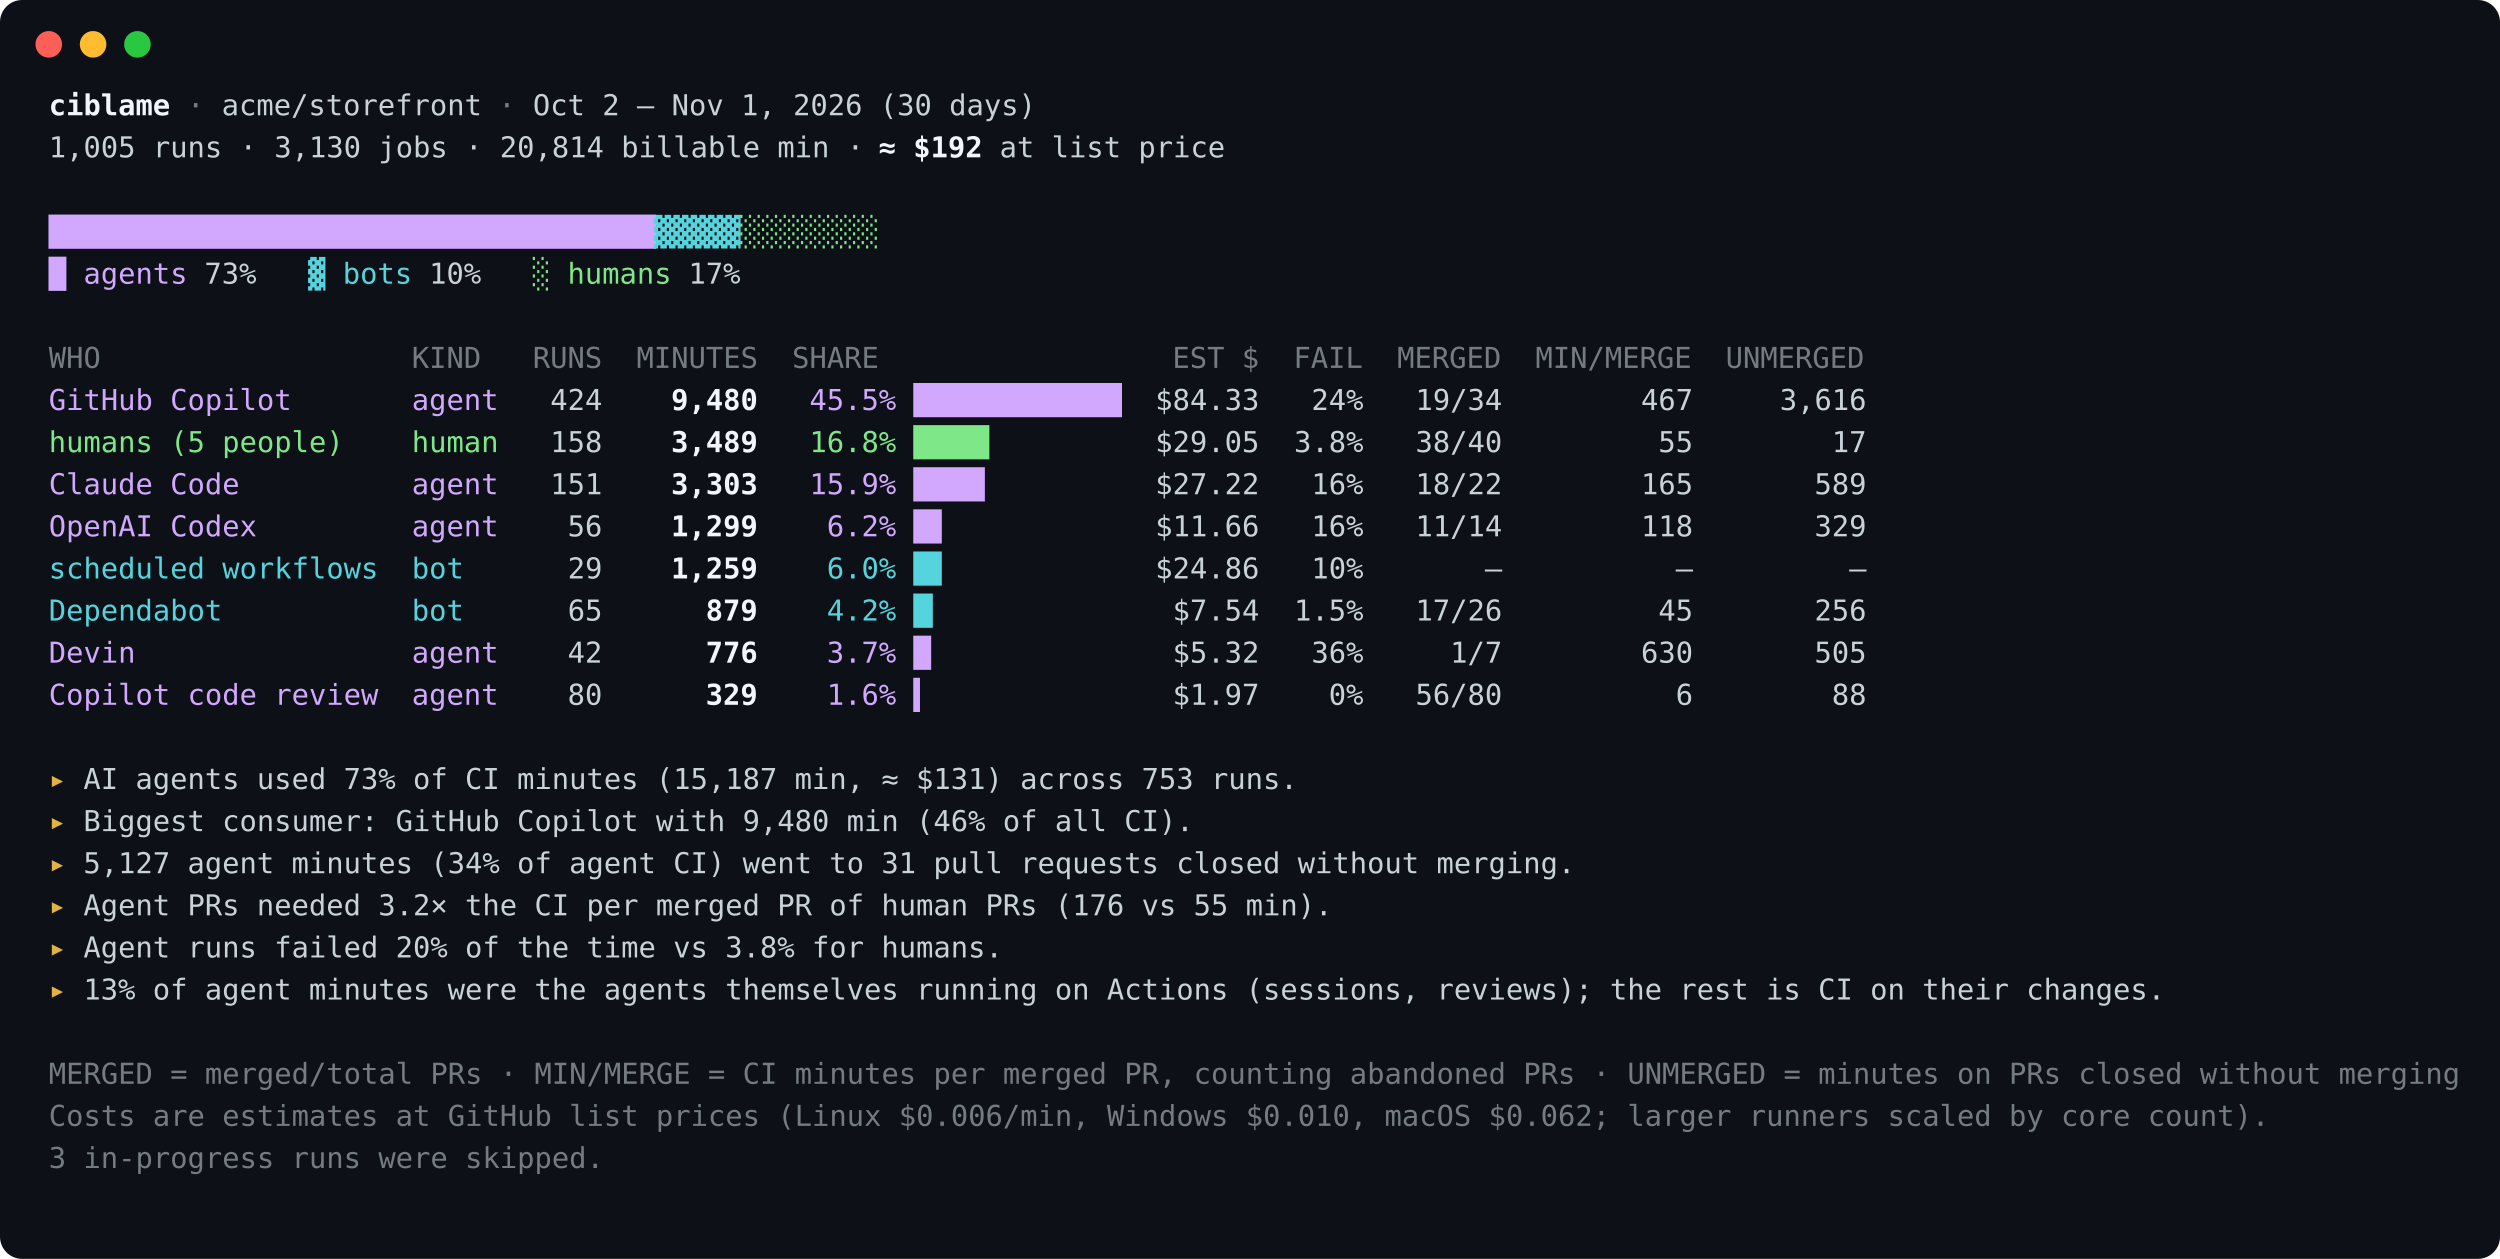
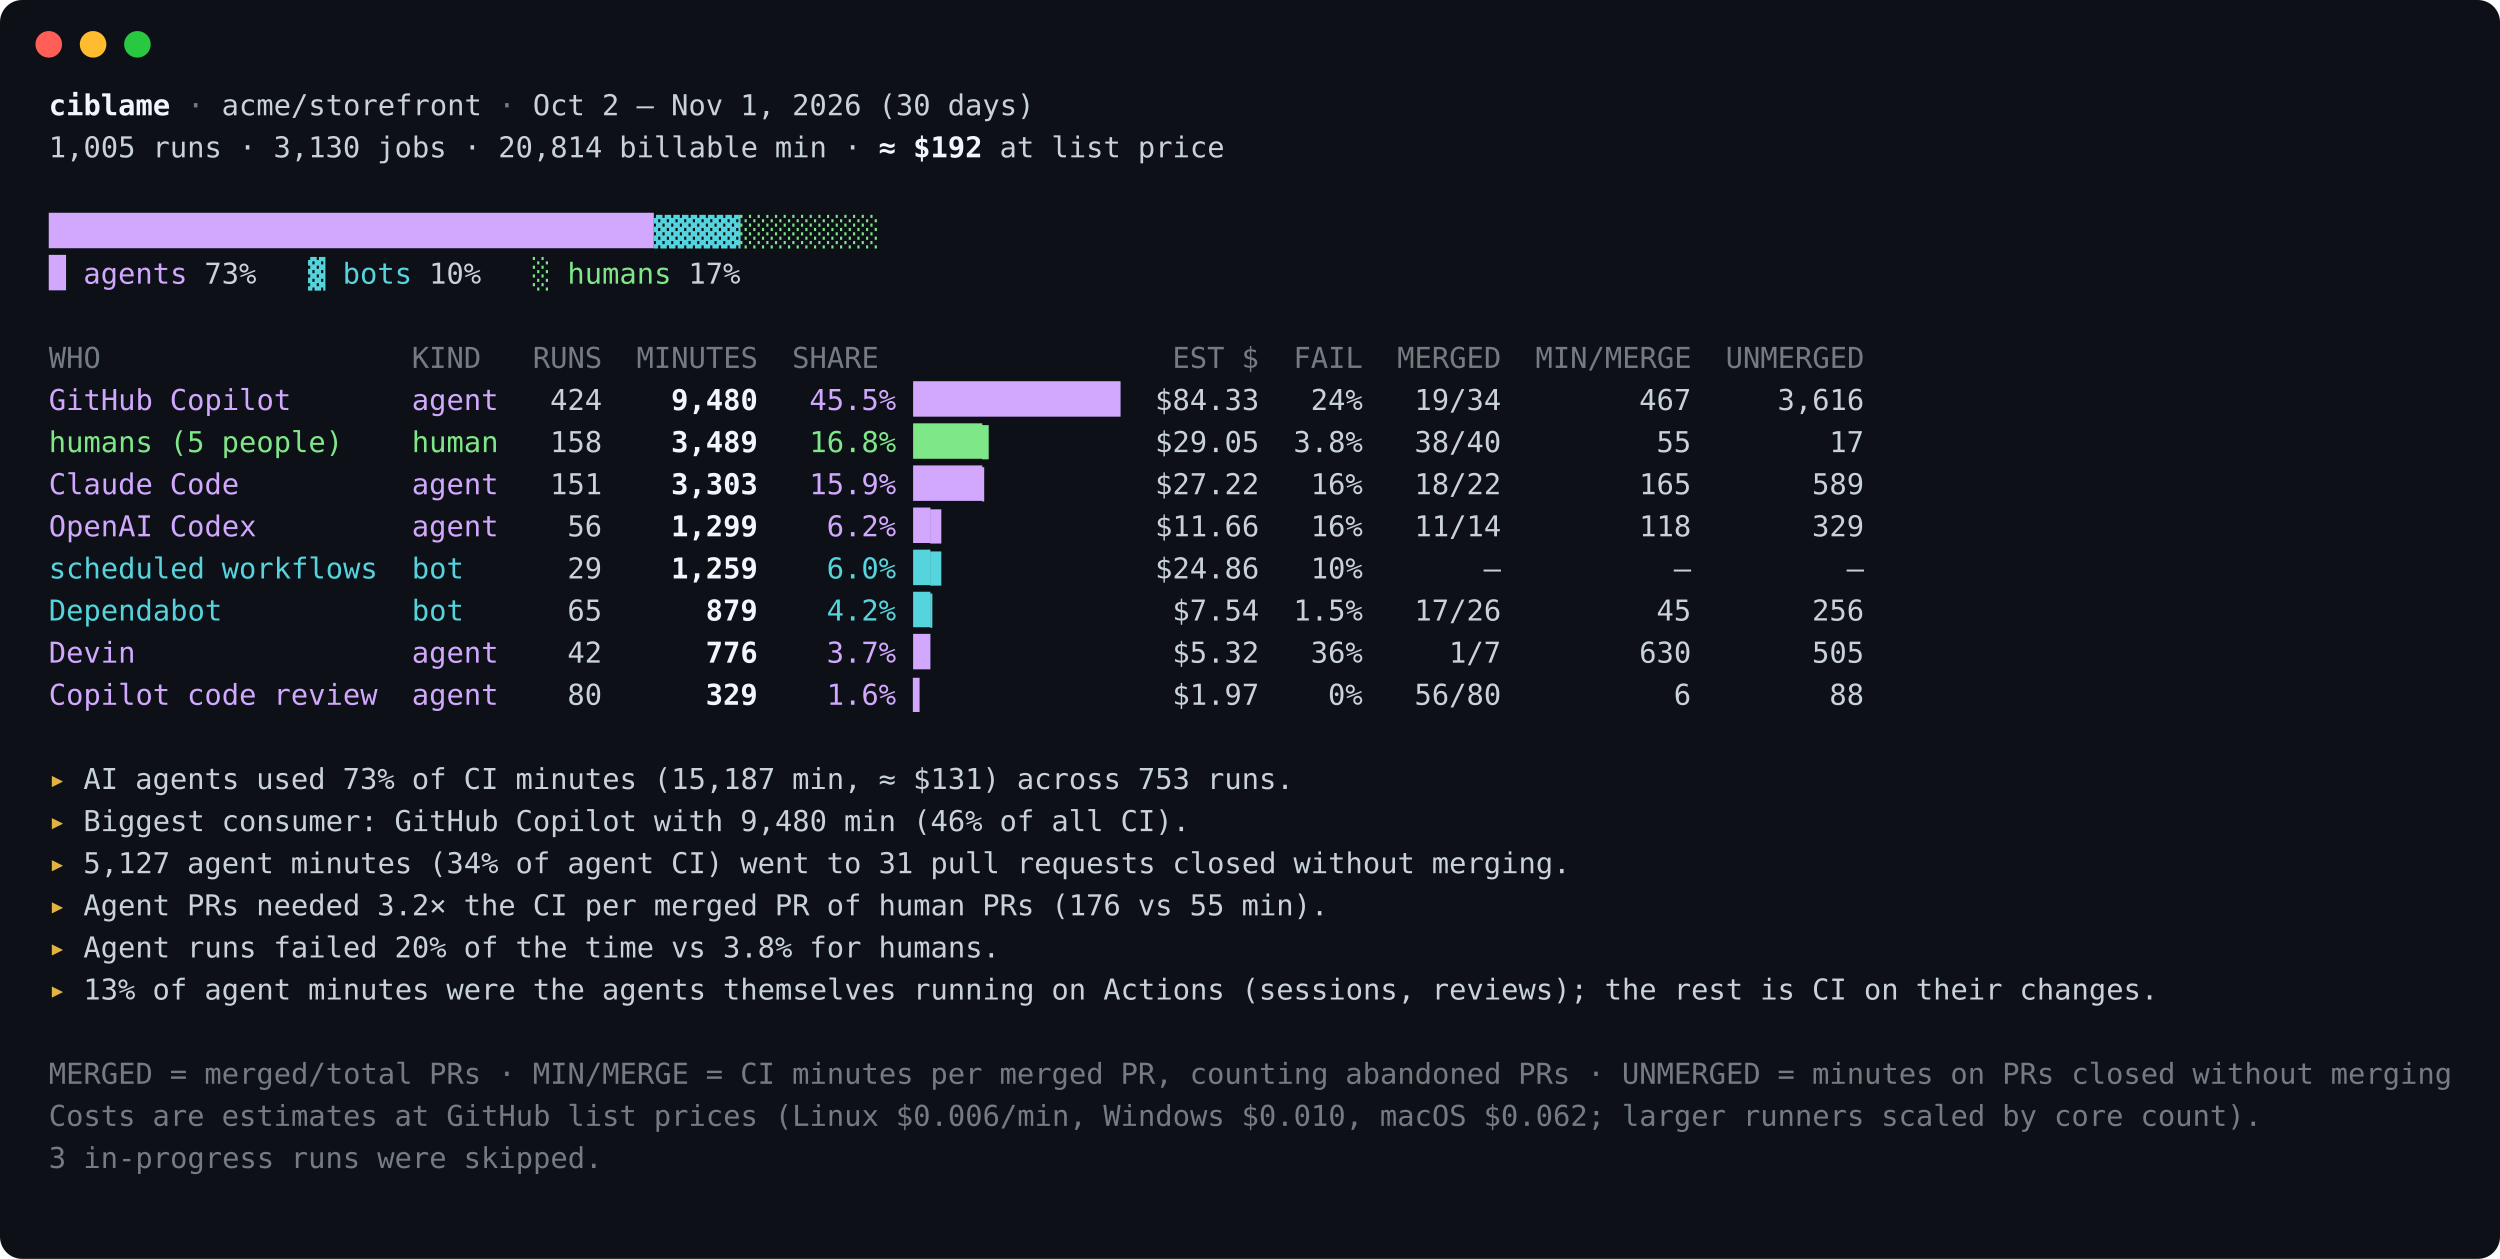
<svg xmlns="http://www.w3.org/2000/svg" width="1128" height="568" viewBox="0 0 1128 568" role="img" aria-label="ciblame terminal output">
  <rect width="100%" height="100%" rx="10" fill="#0d1117" />
  <circle cx="22" cy="20" r="6" fill="#ff5f57" />
  <circle cx="42" cy="20" r="6" fill="#febc2e" />
  <circle cx="62" cy="20" r="6" fill="#28c840" />
-   <g font-family="ui-monospace,SFMono-Regular,Menlo,Consolas,'DejaVu Sans Mono',monospace" font-size="13" fill="#c9d1d9" xml:space="preserve">
+   <g font-family="ui-monospace,SFMono-Regular,Menlo,Consolas,'DejaVu Sans Mono',monospace" font-size="13" fill="#c9d1d9">
    <text x="22.0" y="52" textLength="54.6" lengthAdjust="spacingAndGlyphs" font-weight="700" fill-opacity="1" fill="#f0f6fc">ciblame</text>
-     <text x="76.6" y="52" textLength="7.8" lengthAdjust="spacingAndGlyphs"> </text>
    <text x="84.4" y="52" textLength="7.8" lengthAdjust="spacingAndGlyphs" fill-opacity="0.55">·</text>
-     <text x="92.2" y="52" textLength="132.6" lengthAdjust="spacingAndGlyphs"> acme/storefront </text>
+     <text x="100.0" y="52" textLength="117.0" lengthAdjust="spacingAndGlyphs">acme/storefront</text>
    <text x="224.8" y="52" textLength="7.8" lengthAdjust="spacingAndGlyphs" fill-opacity="0.55">·</text>
-     <text x="232.6" y="52" textLength="234.0" lengthAdjust="spacingAndGlyphs"> Oct 2 – Nov 1, 2026 (30 days)</text>
-     <text x="22.0" y="71" textLength="374.4" lengthAdjust="spacingAndGlyphs">1,005 runs · 3,130 jobs · 20,814 billable min · </text>
-     <text x="396.4" y="71" textLength="46.8" lengthAdjust="spacingAndGlyphs" font-weight="700" fill-opacity="1" fill="#f0f6fc">≈ $192</text>
-     <text x="443.2" y="71" textLength="109.2" lengthAdjust="spacingAndGlyphs"> at list price</text>
-     <text x="22.0" y="109" textLength="273.0" lengthAdjust="spacingAndGlyphs" fill="#d2a8ff">███████████████████████████████████</text>
+     <text x="240.4" y="52" textLength="23.4" lengthAdjust="spacingAndGlyphs">Oct</text>
+     <text x="271.6" y="52" textLength="7.8" lengthAdjust="spacingAndGlyphs">2</text>
+     <text x="287.2" y="52" textLength="7.8" lengthAdjust="spacingAndGlyphs">–</text>
+     <text x="302.8" y="52" textLength="23.4" lengthAdjust="spacingAndGlyphs">Nov</text>
+     <text x="334.0" y="52" textLength="15.6" lengthAdjust="spacingAndGlyphs">1,</text>
+     <text x="357.4" y="52" textLength="31.2" lengthAdjust="spacingAndGlyphs">2026</text>
+     <text x="396.4" y="52" textLength="23.4" lengthAdjust="spacingAndGlyphs">(30</text>
+     <text x="427.6" y="52" textLength="39.0" lengthAdjust="spacingAndGlyphs">days)</text>
+     <text x="22.0" y="71" textLength="39.0" lengthAdjust="spacingAndGlyphs">1,005</text>
+     <text x="68.8" y="71" textLength="31.2" lengthAdjust="spacingAndGlyphs">runs</text>
+     <text x="107.8" y="71" textLength="7.8" lengthAdjust="spacingAndGlyphs">·</text>
+     <text x="123.4" y="71" textLength="39.0" lengthAdjust="spacingAndGlyphs">3,130</text>
+     <text x="170.2" y="71" textLength="31.2" lengthAdjust="spacingAndGlyphs">jobs</text>
+     <text x="209.2" y="71" textLength="7.8" lengthAdjust="spacingAndGlyphs">·</text>
+     <text x="224.8" y="71" textLength="46.8" lengthAdjust="spacingAndGlyphs">20,814</text>
+     <text x="279.4" y="71" textLength="62.4" lengthAdjust="spacingAndGlyphs">billable</text>
+     <text x="349.6" y="71" textLength="23.4" lengthAdjust="spacingAndGlyphs">min</text>
+     <text x="380.8" y="71" textLength="7.8" lengthAdjust="spacingAndGlyphs">·</text>
+     <text x="396.4" y="71" textLength="7.8" lengthAdjust="spacingAndGlyphs" font-weight="700" fill-opacity="1" fill="#f0f6fc">≈</text>
+     <text x="412.0" y="71" textLength="31.2" lengthAdjust="spacingAndGlyphs" font-weight="700" fill-opacity="1" fill="#f0f6fc">$192</text>
+     <text x="451.0" y="71" textLength="15.6" lengthAdjust="spacingAndGlyphs">at</text>
+     <text x="474.4" y="71" textLength="31.2" lengthAdjust="spacingAndGlyphs">list</text>
+     <text x="513.4" y="71" textLength="39.0" lengthAdjust="spacingAndGlyphs">price</text>
+     <rect x="22.0" y="96" width="273.0" height="16" fill="#d2a8ff" />
    <text x="295.0" y="109" textLength="39.0" lengthAdjust="spacingAndGlyphs" fill="#56d4dd">▓▓▓▓▓</text>
    <text x="334.0" y="109" textLength="62.4" lengthAdjust="spacingAndGlyphs" fill="#7ee787">░░░░░░░░</text>
-     <text x="22.0" y="128" textLength="62.4" lengthAdjust="spacingAndGlyphs" fill="#d2a8ff">█ agents</text>
-     <text x="84.4" y="128" textLength="54.6" lengthAdjust="spacingAndGlyphs"> 73%   </text>
-     <text x="139.0" y="128" textLength="46.8" lengthAdjust="spacingAndGlyphs" fill="#56d4dd">▓ bots</text>
-     <text x="185.8" y="128" textLength="54.6" lengthAdjust="spacingAndGlyphs"> 10%   </text>
-     <text x="240.4" y="128" textLength="62.4" lengthAdjust="spacingAndGlyphs" fill="#7ee787">░ humans</text>
-     <text x="302.8" y="128" textLength="31.2" lengthAdjust="spacingAndGlyphs"> 17%</text>
+     <rect x="22.0" y="115" width="7.8" height="16" fill="#d2a8ff" />
+     <text x="37.6" y="128" textLength="46.8" lengthAdjust="spacingAndGlyphs" fill="#d2a8ff">agents</text>
+     <text x="92.2" y="128" textLength="23.4" lengthAdjust="spacingAndGlyphs">73%</text>
+     <text x="139.0" y="128" textLength="7.8" lengthAdjust="spacingAndGlyphs" fill="#56d4dd">▓</text>
+     <text x="154.6" y="128" textLength="31.2" lengthAdjust="spacingAndGlyphs" fill="#56d4dd">bots</text>
+     <text x="193.6" y="128" textLength="23.4" lengthAdjust="spacingAndGlyphs">10%</text>
+     <text x="240.4" y="128" textLength="7.8" lengthAdjust="spacingAndGlyphs" fill="#7ee787">░</text>
+     <text x="256.0" y="128" textLength="46.8" lengthAdjust="spacingAndGlyphs" fill="#7ee787">humans</text>
+     <text x="310.6" y="128" textLength="23.4" lengthAdjust="spacingAndGlyphs">17%</text>
    <text x="22.0" y="166" textLength="23.4" lengthAdjust="spacingAndGlyphs" fill-opacity="0.55">WHO</text>
-     <text x="45.4" y="166" textLength="140.4" lengthAdjust="spacingAndGlyphs">                  </text>
    <text x="185.8" y="166" textLength="31.2" lengthAdjust="spacingAndGlyphs" fill-opacity="0.55">KIND</text>
-     <text x="217.0" y="166" textLength="23.4" lengthAdjust="spacingAndGlyphs">   </text>
    <text x="240.4" y="166" textLength="31.2" lengthAdjust="spacingAndGlyphs" fill-opacity="0.55">RUNS</text>
-     <text x="271.6" y="166" textLength="15.6" lengthAdjust="spacingAndGlyphs">  </text>
    <text x="287.2" y="166" textLength="54.6" lengthAdjust="spacingAndGlyphs" fill-opacity="0.55">MINUTES</text>
-     <text x="341.8" y="166" textLength="15.6" lengthAdjust="spacingAndGlyphs">  </text>
    <text x="357.4" y="166" textLength="39.0" lengthAdjust="spacingAndGlyphs" fill-opacity="0.55">SHARE</text>
-     <text x="396.4" y="166" textLength="132.6" lengthAdjust="spacingAndGlyphs">                 </text>
-     <text x="529.0" y="166" textLength="39.0" lengthAdjust="spacingAndGlyphs" fill-opacity="0.55">EST $</text>
-     <text x="568.0" y="166" textLength="15.6" lengthAdjust="spacingAndGlyphs">  </text>
+     <text x="529.0" y="166" textLength="23.4" lengthAdjust="spacingAndGlyphs" fill-opacity="0.55">EST</text>
+     <text x="560.2" y="166" textLength="7.8" lengthAdjust="spacingAndGlyphs" fill-opacity="0.55">$</text>
    <text x="583.6" y="166" textLength="31.2" lengthAdjust="spacingAndGlyphs" fill-opacity="0.55">FAIL</text>
-     <text x="614.8" y="166" textLength="15.6" lengthAdjust="spacingAndGlyphs">  </text>
    <text x="630.4" y="166" textLength="46.8" lengthAdjust="spacingAndGlyphs" fill-opacity="0.55">MERGED</text>
-     <text x="677.2" y="166" textLength="15.6" lengthAdjust="spacingAndGlyphs">  </text>
    <text x="692.8" y="166" textLength="70.2" lengthAdjust="spacingAndGlyphs" fill-opacity="0.55">MIN/MERGE</text>
-     <text x="763.0" y="166" textLength="15.6" lengthAdjust="spacingAndGlyphs">  </text>
    <text x="778.6" y="166" textLength="62.4" lengthAdjust="spacingAndGlyphs" fill-opacity="0.55">UNMERGED</text>
-     <text x="22.0" y="185" textLength="109.2" lengthAdjust="spacingAndGlyphs" fill="#d2a8ff">GitHub Copilot</text>
-     <text x="131.2" y="185" textLength="54.6" lengthAdjust="spacingAndGlyphs">       </text>
+     <text x="22.0" y="185" textLength="46.8" lengthAdjust="spacingAndGlyphs" fill="#d2a8ff">GitHub</text>
+     <text x="76.6" y="185" textLength="54.6" lengthAdjust="spacingAndGlyphs" fill="#d2a8ff">Copilot</text>
    <text x="185.8" y="185" textLength="39.0" lengthAdjust="spacingAndGlyphs" fill="#d2a8ff">agent</text>
-     <text x="224.8" y="185" textLength="78.0" lengthAdjust="spacingAndGlyphs">   424    </text>
+     <text x="248.2" y="185" textLength="23.4" lengthAdjust="spacingAndGlyphs">424</text>
    <text x="302.8" y="185" textLength="39.0" lengthAdjust="spacingAndGlyphs" font-weight="700" fill-opacity="1" fill="#f0f6fc">9,480</text>
-     <text x="341.8" y="185" textLength="15.6" lengthAdjust="spacingAndGlyphs">  </text>
-     <text x="357.4" y="185" textLength="148.2" lengthAdjust="spacingAndGlyphs" fill="#d2a8ff"> 45.5% ████████████</text>
-     <text x="505.6" y="185" textLength="335.4" lengthAdjust="spacingAndGlyphs">  $84.33   24%   19/34        467     3,616</text>
-     <text x="22.0" y="204" textLength="132.6" lengthAdjust="spacingAndGlyphs" fill="#7ee787">humans (5 people)</text>
-     <text x="154.6" y="204" textLength="31.2" lengthAdjust="spacingAndGlyphs">    </text>
+     <text x="365.2" y="185" textLength="39.0" lengthAdjust="spacingAndGlyphs" fill="#d2a8ff">45.5%</text>
+     <rect x="412.0" y="172" width="93.6" height="16" fill="#d2a8ff" />
+     <text x="521.2" y="185" textLength="46.8" lengthAdjust="spacingAndGlyphs">$84.33</text>
+     <text x="591.4" y="185" textLength="23.4" lengthAdjust="spacingAndGlyphs">24%</text>
+     <text x="638.2" y="185" textLength="39.0" lengthAdjust="spacingAndGlyphs">19/34</text>
+     <text x="739.6" y="185" textLength="23.4" lengthAdjust="spacingAndGlyphs">467</text>
+     <text x="802.0" y="185" textLength="39.0" lengthAdjust="spacingAndGlyphs">3,616</text>
+     <text x="22.0" y="204" textLength="46.8" lengthAdjust="spacingAndGlyphs" fill="#7ee787">humans</text>
+     <text x="76.6" y="204" textLength="15.6" lengthAdjust="spacingAndGlyphs" fill="#7ee787">(5</text>
+     <text x="100.0" y="204" textLength="54.6" lengthAdjust="spacingAndGlyphs" fill="#7ee787">people)</text>
    <text x="185.8" y="204" textLength="39.0" lengthAdjust="spacingAndGlyphs" fill="#7ee787">human</text>
-     <text x="224.8" y="204" textLength="78.0" lengthAdjust="spacingAndGlyphs">   158    </text>
+     <text x="248.2" y="204" textLength="23.4" lengthAdjust="spacingAndGlyphs">158</text>
    <text x="302.8" y="204" textLength="39.0" lengthAdjust="spacingAndGlyphs" font-weight="700" fill-opacity="1" fill="#f0f6fc">3,489</text>
-     <text x="341.8" y="204" textLength="15.6" lengthAdjust="spacingAndGlyphs">  </text>
-     <text x="357.4" y="204" textLength="148.2" lengthAdjust="spacingAndGlyphs" fill="#7ee787"> 16.8% ████▍       </text>
-     <text x="505.6" y="204" textLength="335.4" lengthAdjust="spacingAndGlyphs">  $29.05  3.8%   38/40         55        17</text>
-     <text x="22.0" y="223" textLength="85.8" lengthAdjust="spacingAndGlyphs" fill="#d2a8ff">Claude Code</text>
-     <text x="107.8" y="223" textLength="78.0" lengthAdjust="spacingAndGlyphs">          </text>
+     <text x="365.2" y="204" textLength="39.0" lengthAdjust="spacingAndGlyphs" fill="#7ee787">16.8%</text>
+     <rect x="412.0" y="191" width="31.2" height="16" fill="#7ee787" />
+     <text x="443.2" y="204" textLength="7.8" lengthAdjust="spacingAndGlyphs" fill="#7ee787">▍</text>
+     <text x="521.2" y="204" textLength="46.8" lengthAdjust="spacingAndGlyphs">$29.05</text>
+     <text x="583.6" y="204" textLength="31.2" lengthAdjust="spacingAndGlyphs">3.8%</text>
+     <text x="638.2" y="204" textLength="39.0" lengthAdjust="spacingAndGlyphs">38/40</text>
+     <text x="747.4" y="204" textLength="15.6" lengthAdjust="spacingAndGlyphs">55</text>
+     <text x="825.4" y="204" textLength="15.6" lengthAdjust="spacingAndGlyphs">17</text>
+     <text x="22.0" y="223" textLength="46.8" lengthAdjust="spacingAndGlyphs" fill="#d2a8ff">Claude</text>
+     <text x="76.6" y="223" textLength="31.2" lengthAdjust="spacingAndGlyphs" fill="#d2a8ff">Code</text>
    <text x="185.8" y="223" textLength="39.0" lengthAdjust="spacingAndGlyphs" fill="#d2a8ff">agent</text>
-     <text x="224.8" y="223" textLength="78.0" lengthAdjust="spacingAndGlyphs">   151    </text>
+     <text x="248.2" y="223" textLength="23.4" lengthAdjust="spacingAndGlyphs">151</text>
    <text x="302.8" y="223" textLength="39.0" lengthAdjust="spacingAndGlyphs" font-weight="700" fill-opacity="1" fill="#f0f6fc">3,303</text>
-     <text x="341.8" y="223" textLength="15.6" lengthAdjust="spacingAndGlyphs">  </text>
-     <text x="357.4" y="223" textLength="148.2" lengthAdjust="spacingAndGlyphs" fill="#d2a8ff"> 15.9% ████▏       </text>
-     <text x="505.6" y="223" textLength="335.4" lengthAdjust="spacingAndGlyphs">  $27.22   16%   18/22        165       589</text>
-     <text x="22.0" y="242" textLength="93.6" lengthAdjust="spacingAndGlyphs" fill="#d2a8ff">OpenAI Codex</text>
-     <text x="115.6" y="242" textLength="70.2" lengthAdjust="spacingAndGlyphs">         </text>
+     <text x="365.2" y="223" textLength="39.0" lengthAdjust="spacingAndGlyphs" fill="#d2a8ff">15.9%</text>
+     <rect x="412.0" y="210" width="31.2" height="16" fill="#d2a8ff" />
+     <text x="443.2" y="223" textLength="7.8" lengthAdjust="spacingAndGlyphs" fill="#d2a8ff">▏</text>
+     <text x="521.2" y="223" textLength="46.8" lengthAdjust="spacingAndGlyphs">$27.22</text>
+     <text x="591.4" y="223" textLength="23.4" lengthAdjust="spacingAndGlyphs">16%</text>
+     <text x="638.2" y="223" textLength="39.0" lengthAdjust="spacingAndGlyphs">18/22</text>
+     <text x="739.6" y="223" textLength="23.4" lengthAdjust="spacingAndGlyphs">165</text>
+     <text x="817.6" y="223" textLength="23.4" lengthAdjust="spacingAndGlyphs">589</text>
+     <text x="22.0" y="242" textLength="46.8" lengthAdjust="spacingAndGlyphs" fill="#d2a8ff">OpenAI</text>
+     <text x="76.6" y="242" textLength="39.0" lengthAdjust="spacingAndGlyphs" fill="#d2a8ff">Codex</text>
    <text x="185.8" y="242" textLength="39.0" lengthAdjust="spacingAndGlyphs" fill="#d2a8ff">agent</text>
-     <text x="224.8" y="242" textLength="78.0" lengthAdjust="spacingAndGlyphs">    56    </text>
+     <text x="256.0" y="242" textLength="15.6" lengthAdjust="spacingAndGlyphs">56</text>
    <text x="302.8" y="242" textLength="39.0" lengthAdjust="spacingAndGlyphs" font-weight="700" fill-opacity="1" fill="#f0f6fc">1,299</text>
-     <text x="341.8" y="242" textLength="15.6" lengthAdjust="spacingAndGlyphs">  </text>
-     <text x="357.4" y="242" textLength="148.2" lengthAdjust="spacingAndGlyphs" fill="#d2a8ff">  6.2% █▋          </text>
-     <text x="505.6" y="242" textLength="335.4" lengthAdjust="spacingAndGlyphs">  $11.66   16%   11/14        118       329</text>
-     <text x="22.0" y="261" textLength="148.2" lengthAdjust="spacingAndGlyphs" fill="#56d4dd">scheduled workflows</text>
-     <text x="170.2" y="261" textLength="15.6" lengthAdjust="spacingAndGlyphs">  </text>
+     <text x="373.0" y="242" textLength="31.2" lengthAdjust="spacingAndGlyphs" fill="#d2a8ff">6.2%</text>
+     <rect x="412.0" y="229" width="7.8" height="16" fill="#d2a8ff" />
+     <text x="419.8" y="242" textLength="7.8" lengthAdjust="spacingAndGlyphs" fill="#d2a8ff">▋</text>
+     <text x="521.2" y="242" textLength="46.8" lengthAdjust="spacingAndGlyphs">$11.66</text>
+     <text x="591.4" y="242" textLength="23.4" lengthAdjust="spacingAndGlyphs">16%</text>
+     <text x="638.2" y="242" textLength="39.0" lengthAdjust="spacingAndGlyphs">11/14</text>
+     <text x="739.6" y="242" textLength="23.4" lengthAdjust="spacingAndGlyphs">118</text>
+     <text x="817.6" y="242" textLength="23.4" lengthAdjust="spacingAndGlyphs">329</text>
+     <text x="22.0" y="261" textLength="70.2" lengthAdjust="spacingAndGlyphs" fill="#56d4dd">scheduled</text>
+     <text x="100.0" y="261" textLength="70.2" lengthAdjust="spacingAndGlyphs" fill="#56d4dd">workflows</text>
    <text x="185.8" y="261" textLength="23.4" lengthAdjust="spacingAndGlyphs" fill="#56d4dd">bot</text>
-     <text x="209.2" y="261" textLength="93.6" lengthAdjust="spacingAndGlyphs">      29    </text>
+     <text x="256.0" y="261" textLength="15.6" lengthAdjust="spacingAndGlyphs">29</text>
    <text x="302.8" y="261" textLength="39.0" lengthAdjust="spacingAndGlyphs" font-weight="700" fill-opacity="1" fill="#f0f6fc">1,259</text>
-     <text x="341.8" y="261" textLength="15.6" lengthAdjust="spacingAndGlyphs">  </text>
-     <text x="357.4" y="261" textLength="148.2" lengthAdjust="spacingAndGlyphs" fill="#56d4dd">  6.0% █▋          </text>
-     <text x="505.6" y="261" textLength="335.4" lengthAdjust="spacingAndGlyphs">  $24.86   10%       –          –         –</text>
+     <text x="373.0" y="261" textLength="31.2" lengthAdjust="spacingAndGlyphs" fill="#56d4dd">6.0%</text>
+     <rect x="412.0" y="248" width="7.8" height="16" fill="#56d4dd" />
+     <text x="419.8" y="261" textLength="7.8" lengthAdjust="spacingAndGlyphs" fill="#56d4dd">▋</text>
+     <text x="521.2" y="261" textLength="46.8" lengthAdjust="spacingAndGlyphs">$24.86</text>
+     <text x="591.4" y="261" textLength="23.4" lengthAdjust="spacingAndGlyphs">10%</text>
+     <text x="669.4" y="261" textLength="7.8" lengthAdjust="spacingAndGlyphs">–</text>
+     <text x="755.2" y="261" textLength="7.8" lengthAdjust="spacingAndGlyphs">–</text>
+     <text x="833.2" y="261" textLength="7.8" lengthAdjust="spacingAndGlyphs">–</text>
    <text x="22.0" y="280" textLength="78.0" lengthAdjust="spacingAndGlyphs" fill="#56d4dd">Dependabot</text>
-     <text x="100.0" y="280" textLength="85.8" lengthAdjust="spacingAndGlyphs">           </text>
    <text x="185.8" y="280" textLength="23.4" lengthAdjust="spacingAndGlyphs" fill="#56d4dd">bot</text>
-     <text x="209.2" y="280" textLength="109.2" lengthAdjust="spacingAndGlyphs">      65      </text>
+     <text x="256.0" y="280" textLength="15.6" lengthAdjust="spacingAndGlyphs">65</text>
    <text x="318.4" y="280" textLength="23.4" lengthAdjust="spacingAndGlyphs" font-weight="700" fill-opacity="1" fill="#f0f6fc">879</text>
-     <text x="341.8" y="280" textLength="15.6" lengthAdjust="spacingAndGlyphs">  </text>
-     <text x="357.4" y="280" textLength="148.2" lengthAdjust="spacingAndGlyphs" fill="#56d4dd">  4.2% █▏          </text>
-     <text x="505.6" y="280" textLength="335.4" lengthAdjust="spacingAndGlyphs">   $7.54  1.5%   17/26         45       256</text>
+     <text x="373.0" y="280" textLength="31.2" lengthAdjust="spacingAndGlyphs" fill="#56d4dd">4.2%</text>
+     <rect x="412.0" y="267" width="7.8" height="16" fill="#56d4dd" />
+     <text x="419.8" y="280" textLength="7.8" lengthAdjust="spacingAndGlyphs" fill="#56d4dd">▏</text>
+     <text x="529.0" y="280" textLength="39.0" lengthAdjust="spacingAndGlyphs">$7.54</text>
+     <text x="583.6" y="280" textLength="31.2" lengthAdjust="spacingAndGlyphs">1.5%</text>
+     <text x="638.2" y="280" textLength="39.0" lengthAdjust="spacingAndGlyphs">17/26</text>
+     <text x="747.4" y="280" textLength="15.6" lengthAdjust="spacingAndGlyphs">45</text>
+     <text x="817.6" y="280" textLength="23.4" lengthAdjust="spacingAndGlyphs">256</text>
    <text x="22.0" y="299" textLength="39.0" lengthAdjust="spacingAndGlyphs" fill="#d2a8ff">Devin</text>
-     <text x="61.0" y="299" textLength="124.8" lengthAdjust="spacingAndGlyphs">                </text>
    <text x="185.8" y="299" textLength="39.0" lengthAdjust="spacingAndGlyphs" fill="#d2a8ff">agent</text>
-     <text x="224.8" y="299" textLength="93.6" lengthAdjust="spacingAndGlyphs">    42      </text>
+     <text x="256.0" y="299" textLength="15.6" lengthAdjust="spacingAndGlyphs">42</text>
    <text x="318.4" y="299" textLength="23.4" lengthAdjust="spacingAndGlyphs" font-weight="700" fill-opacity="1" fill="#f0f6fc">776</text>
-     <text x="341.8" y="299" textLength="15.6" lengthAdjust="spacingAndGlyphs">  </text>
-     <text x="357.4" y="299" textLength="148.2" lengthAdjust="spacingAndGlyphs" fill="#d2a8ff">  3.7% █           </text>
-     <text x="505.6" y="299" textLength="335.4" lengthAdjust="spacingAndGlyphs">   $5.32   36%     1/7        630       505</text>
-     <text x="22.0" y="318" textLength="148.2" lengthAdjust="spacingAndGlyphs" fill="#d2a8ff">Copilot code review</text>
-     <text x="170.2" y="318" textLength="15.6" lengthAdjust="spacingAndGlyphs">  </text>
+     <text x="373.0" y="299" textLength="31.2" lengthAdjust="spacingAndGlyphs" fill="#d2a8ff">3.7%</text>
+     <rect x="412.0" y="286" width="7.8" height="16" fill="#d2a8ff" />
+     <text x="529.0" y="299" textLength="39.0" lengthAdjust="spacingAndGlyphs">$5.32</text>
+     <text x="591.4" y="299" textLength="23.4" lengthAdjust="spacingAndGlyphs">36%</text>
+     <text x="653.8" y="299" textLength="23.4" lengthAdjust="spacingAndGlyphs">1/7</text>
+     <text x="739.6" y="299" textLength="23.4" lengthAdjust="spacingAndGlyphs">630</text>
+     <text x="817.6" y="299" textLength="23.4" lengthAdjust="spacingAndGlyphs">505</text>
+     <text x="22.0" y="318" textLength="54.6" lengthAdjust="spacingAndGlyphs" fill="#d2a8ff">Copilot</text>
+     <text x="84.4" y="318" textLength="31.2" lengthAdjust="spacingAndGlyphs" fill="#d2a8ff">code</text>
+     <text x="123.4" y="318" textLength="46.8" lengthAdjust="spacingAndGlyphs" fill="#d2a8ff">review</text>
    <text x="185.8" y="318" textLength="39.0" lengthAdjust="spacingAndGlyphs" fill="#d2a8ff">agent</text>
-     <text x="224.8" y="318" textLength="93.6" lengthAdjust="spacingAndGlyphs">    80      </text>
+     <text x="256.0" y="318" textLength="15.6" lengthAdjust="spacingAndGlyphs">80</text>
    <text x="318.4" y="318" textLength="23.4" lengthAdjust="spacingAndGlyphs" font-weight="700" fill-opacity="1" fill="#f0f6fc">329</text>
-     <text x="341.8" y="318" textLength="15.6" lengthAdjust="spacingAndGlyphs">  </text>
-     <text x="357.4" y="318" textLength="148.2" lengthAdjust="spacingAndGlyphs" fill="#d2a8ff">  1.6% ▍           </text>
-     <text x="505.6" y="318" textLength="335.4" lengthAdjust="spacingAndGlyphs">   $1.97    0%   56/80          6        88</text>
+     <text x="373.0" y="318" textLength="31.2" lengthAdjust="spacingAndGlyphs" fill="#d2a8ff">1.6%</text>
+     <text x="412.0" y="318" textLength="7.8" lengthAdjust="spacingAndGlyphs" fill="#d2a8ff">▍</text>
+     <text x="529.0" y="318" textLength="39.0" lengthAdjust="spacingAndGlyphs">$1.97</text>
+     <text x="599.2" y="318" textLength="15.6" lengthAdjust="spacingAndGlyphs">0%</text>
+     <text x="638.2" y="318" textLength="39.0" lengthAdjust="spacingAndGlyphs">56/80</text>
+     <text x="755.2" y="318" textLength="7.8" lengthAdjust="spacingAndGlyphs">6</text>
+     <text x="825.4" y="318" textLength="15.6" lengthAdjust="spacingAndGlyphs">88</text>
    <text x="22.0" y="356" textLength="7.8" lengthAdjust="spacingAndGlyphs" fill="#e3b341">▸</text>
-     <text x="29.8" y="356" textLength="553.8" lengthAdjust="spacingAndGlyphs"> AI agents used 73% of CI minutes (15,187 min, ≈ $131) across 753 runs.</text>
+     <text x="37.6" y="356" textLength="15.6" lengthAdjust="spacingAndGlyphs">AI</text>
+     <text x="61.0" y="356" textLength="46.8" lengthAdjust="spacingAndGlyphs">agents</text>
+     <text x="115.6" y="356" textLength="31.2" lengthAdjust="spacingAndGlyphs">used</text>
+     <text x="154.6" y="356" textLength="23.4" lengthAdjust="spacingAndGlyphs">73%</text>
+     <text x="185.8" y="356" textLength="15.6" lengthAdjust="spacingAndGlyphs">of</text>
+     <text x="209.2" y="356" textLength="15.6" lengthAdjust="spacingAndGlyphs">CI</text>
+     <text x="232.6" y="356" textLength="54.6" lengthAdjust="spacingAndGlyphs">minutes</text>
+     <text x="295.0" y="356" textLength="54.6" lengthAdjust="spacingAndGlyphs">(15,187</text>
+     <text x="357.4" y="356" textLength="31.2" lengthAdjust="spacingAndGlyphs">min,</text>
+     <text x="396.4" y="356" textLength="7.8" lengthAdjust="spacingAndGlyphs">≈</text>
+     <text x="412.0" y="356" textLength="39.0" lengthAdjust="spacingAndGlyphs">$131)</text>
+     <text x="458.8" y="356" textLength="46.8" lengthAdjust="spacingAndGlyphs">across</text>
+     <text x="513.4" y="356" textLength="23.4" lengthAdjust="spacingAndGlyphs">753</text>
+     <text x="544.6" y="356" textLength="39.0" lengthAdjust="spacingAndGlyphs">runs.</text>
    <text x="22.0" y="375" textLength="7.8" lengthAdjust="spacingAndGlyphs" fill="#e3b341">▸</text>
-     <text x="29.8" y="375" textLength="507.0" lengthAdjust="spacingAndGlyphs"> Biggest consumer: GitHub Copilot with 9,480 min (46% of all CI).</text>
+     <text x="37.6" y="375" textLength="54.6" lengthAdjust="spacingAndGlyphs">Biggest</text>
+     <text x="100.0" y="375" textLength="70.2" lengthAdjust="spacingAndGlyphs">consumer:</text>
+     <text x="178.0" y="375" textLength="46.8" lengthAdjust="spacingAndGlyphs">GitHub</text>
+     <text x="232.6" y="375" textLength="54.6" lengthAdjust="spacingAndGlyphs">Copilot</text>
+     <text x="295.0" y="375" textLength="31.2" lengthAdjust="spacingAndGlyphs">with</text>
+     <text x="334.0" y="375" textLength="39.0" lengthAdjust="spacingAndGlyphs">9,480</text>
+     <text x="380.8" y="375" textLength="23.4" lengthAdjust="spacingAndGlyphs">min</text>
+     <text x="412.0" y="375" textLength="31.2" lengthAdjust="spacingAndGlyphs">(46%</text>
+     <text x="451.0" y="375" textLength="15.6" lengthAdjust="spacingAndGlyphs">of</text>
+     <text x="474.4" y="375" textLength="23.4" lengthAdjust="spacingAndGlyphs">all</text>
+     <text x="505.6" y="375" textLength="31.2" lengthAdjust="spacingAndGlyphs">CI).</text>
    <text x="22.0" y="394" textLength="7.8" lengthAdjust="spacingAndGlyphs" fill="#e3b341">▸</text>
-     <text x="29.8" y="394" textLength="678.6" lengthAdjust="spacingAndGlyphs"> 5,127 agent minutes (34% of agent CI) went to 31 pull requests closed without merging.</text>
+     <text x="37.6" y="394" textLength="39.0" lengthAdjust="spacingAndGlyphs">5,127</text>
+     <text x="84.4" y="394" textLength="39.0" lengthAdjust="spacingAndGlyphs">agent</text>
+     <text x="131.2" y="394" textLength="54.6" lengthAdjust="spacingAndGlyphs">minutes</text>
+     <text x="193.6" y="394" textLength="31.2" lengthAdjust="spacingAndGlyphs">(34%</text>
+     <text x="232.6" y="394" textLength="15.6" lengthAdjust="spacingAndGlyphs">of</text>
+     <text x="256.0" y="394" textLength="39.0" lengthAdjust="spacingAndGlyphs">agent</text>
+     <text x="302.8" y="394" textLength="23.4" lengthAdjust="spacingAndGlyphs">CI)</text>
+     <text x="334.0" y="394" textLength="31.2" lengthAdjust="spacingAndGlyphs">went</text>
+     <text x="373.0" y="394" textLength="15.6" lengthAdjust="spacingAndGlyphs">to</text>
+     <text x="396.4" y="394" textLength="15.6" lengthAdjust="spacingAndGlyphs">31</text>
+     <text x="419.8" y="394" textLength="31.2" lengthAdjust="spacingAndGlyphs">pull</text>
+     <text x="458.8" y="394" textLength="62.4" lengthAdjust="spacingAndGlyphs">requests</text>
+     <text x="529.0" y="394" textLength="46.8" lengthAdjust="spacingAndGlyphs">closed</text>
+     <text x="583.6" y="394" textLength="54.6" lengthAdjust="spacingAndGlyphs">without</text>
+     <text x="646.0" y="394" textLength="62.4" lengthAdjust="spacingAndGlyphs">merging.</text>
    <text x="22.0" y="413" textLength="7.8" lengthAdjust="spacingAndGlyphs" fill="#e3b341">▸</text>
-     <text x="29.8" y="413" textLength="569.4" lengthAdjust="spacingAndGlyphs"> Agent PRs needed 3.2× the CI per merged PR of human PRs (176 vs 55 min).</text>
+     <text x="37.6" y="413" textLength="39.0" lengthAdjust="spacingAndGlyphs">Agent</text>
+     <text x="84.4" y="413" textLength="23.4" lengthAdjust="spacingAndGlyphs">PRs</text>
+     <text x="115.6" y="413" textLength="46.8" lengthAdjust="spacingAndGlyphs">needed</text>
+     <text x="170.2" y="413" textLength="31.2" lengthAdjust="spacingAndGlyphs">3.2×</text>
+     <text x="209.2" y="413" textLength="23.4" lengthAdjust="spacingAndGlyphs">the</text>
+     <text x="240.4" y="413" textLength="15.6" lengthAdjust="spacingAndGlyphs">CI</text>
+     <text x="263.8" y="413" textLength="23.4" lengthAdjust="spacingAndGlyphs">per</text>
+     <text x="295.0" y="413" textLength="46.8" lengthAdjust="spacingAndGlyphs">merged</text>
+     <text x="349.6" y="413" textLength="15.6" lengthAdjust="spacingAndGlyphs">PR</text>
+     <text x="373.0" y="413" textLength="15.6" lengthAdjust="spacingAndGlyphs">of</text>
+     <text x="396.4" y="413" textLength="39.0" lengthAdjust="spacingAndGlyphs">human</text>
+     <text x="443.2" y="413" textLength="23.4" lengthAdjust="spacingAndGlyphs">PRs</text>
+     <text x="474.4" y="413" textLength="31.2" lengthAdjust="spacingAndGlyphs">(176</text>
+     <text x="513.4" y="413" textLength="15.6" lengthAdjust="spacingAndGlyphs">vs</text>
+     <text x="536.8" y="413" textLength="15.6" lengthAdjust="spacingAndGlyphs">55</text>
+     <text x="560.2" y="413" textLength="39.0" lengthAdjust="spacingAndGlyphs">min).</text>
    <text x="22.0" y="432" textLength="7.8" lengthAdjust="spacingAndGlyphs" fill="#e3b341">▸</text>
-     <text x="29.8" y="432" textLength="421.2" lengthAdjust="spacingAndGlyphs"> Agent runs failed 20% of the time vs 3.8% for humans.</text>
+     <text x="37.6" y="432" textLength="39.0" lengthAdjust="spacingAndGlyphs">Agent</text>
+     <text x="84.4" y="432" textLength="31.2" lengthAdjust="spacingAndGlyphs">runs</text>
+     <text x="123.4" y="432" textLength="46.8" lengthAdjust="spacingAndGlyphs">failed</text>
+     <text x="178.0" y="432" textLength="23.4" lengthAdjust="spacingAndGlyphs">20%</text>
+     <text x="209.2" y="432" textLength="15.6" lengthAdjust="spacingAndGlyphs">of</text>
+     <text x="232.6" y="432" textLength="23.4" lengthAdjust="spacingAndGlyphs">the</text>
+     <text x="263.8" y="432" textLength="31.2" lengthAdjust="spacingAndGlyphs">time</text>
+     <text x="302.8" y="432" textLength="15.6" lengthAdjust="spacingAndGlyphs">vs</text>
+     <text x="326.2" y="432" textLength="31.2" lengthAdjust="spacingAndGlyphs">3.8%</text>
+     <text x="365.2" y="432" textLength="23.4" lengthAdjust="spacingAndGlyphs">for</text>
+     <text x="396.4" y="432" textLength="54.6" lengthAdjust="spacingAndGlyphs">humans.</text>
    <text x="22.0" y="451" textLength="7.8" lengthAdjust="spacingAndGlyphs" fill="#e3b341">▸</text>
-     <text x="29.8" y="451" textLength="943.8" lengthAdjust="spacingAndGlyphs"> 13% of agent minutes were the agents themselves running on Actions (sessions, reviews); the rest is CI on their changes.</text>
-     <text x="22.0" y="489" textLength="1084.2" lengthAdjust="spacingAndGlyphs" fill-opacity="0.55">MERGED = merged/total PRs · MIN/MERGE = CI minutes per merged PR, counting abandoned PRs · UNMERGED = minutes on PRs closed without merging</text>
-     <text x="22.0" y="508" textLength="998.4" lengthAdjust="spacingAndGlyphs" fill-opacity="0.55">Costs are estimates at GitHub list prices (Linux $0.006/min, Windows $0.010, macOS $0.062; larger runners scaled by core count).</text>
-     <text x="22.0" y="527" textLength="249.6" lengthAdjust="spacingAndGlyphs" fill-opacity="0.55">3 in-progress runs were skipped.</text>
+     <text x="37.6" y="451" textLength="23.4" lengthAdjust="spacingAndGlyphs">13%</text>
+     <text x="68.8" y="451" textLength="15.6" lengthAdjust="spacingAndGlyphs">of</text>
+     <text x="92.2" y="451" textLength="39.0" lengthAdjust="spacingAndGlyphs">agent</text>
+     <text x="139.0" y="451" textLength="54.6" lengthAdjust="spacingAndGlyphs">minutes</text>
+     <text x="201.4" y="451" textLength="31.2" lengthAdjust="spacingAndGlyphs">were</text>
+     <text x="240.4" y="451" textLength="23.4" lengthAdjust="spacingAndGlyphs">the</text>
+     <text x="271.6" y="451" textLength="46.8" lengthAdjust="spacingAndGlyphs">agents</text>
+     <text x="326.2" y="451" textLength="78.0" lengthAdjust="spacingAndGlyphs">themselves</text>
+     <text x="412.0" y="451" textLength="54.6" lengthAdjust="spacingAndGlyphs">running</text>
+     <text x="474.4" y="451" textLength="15.6" lengthAdjust="spacingAndGlyphs">on</text>
+     <text x="497.8" y="451" textLength="54.6" lengthAdjust="spacingAndGlyphs">Actions</text>
+     <text x="560.2" y="451" textLength="78.0" lengthAdjust="spacingAndGlyphs">(sessions,</text>
+     <text x="646.0" y="451" textLength="70.2" lengthAdjust="spacingAndGlyphs">reviews);</text>
+     <text x="724.0" y="451" textLength="23.4" lengthAdjust="spacingAndGlyphs">the</text>
+     <text x="755.2" y="451" textLength="31.2" lengthAdjust="spacingAndGlyphs">rest</text>
+     <text x="794.2" y="451" textLength="15.6" lengthAdjust="spacingAndGlyphs">is</text>
+     <text x="817.6" y="451" textLength="15.6" lengthAdjust="spacingAndGlyphs">CI</text>
+     <text x="841.0" y="451" textLength="15.6" lengthAdjust="spacingAndGlyphs">on</text>
+     <text x="864.4" y="451" textLength="39.0" lengthAdjust="spacingAndGlyphs">their</text>
+     <text x="911.2" y="451" textLength="62.4" lengthAdjust="spacingAndGlyphs">changes.</text>
+     <text x="22.0" y="489" textLength="46.8" lengthAdjust="spacingAndGlyphs" fill-opacity="0.55">MERGED</text>
+     <text x="76.6" y="489" textLength="7.8" lengthAdjust="spacingAndGlyphs" fill-opacity="0.55">=</text>
+     <text x="92.2" y="489" textLength="93.6" lengthAdjust="spacingAndGlyphs" fill-opacity="0.55">merged/total</text>
+     <text x="193.6" y="489" textLength="23.4" lengthAdjust="spacingAndGlyphs" fill-opacity="0.55">PRs</text>
+     <text x="224.8" y="489" textLength="7.8" lengthAdjust="spacingAndGlyphs" fill-opacity="0.55">·</text>
+     <text x="240.4" y="489" textLength="70.2" lengthAdjust="spacingAndGlyphs" fill-opacity="0.55">MIN/MERGE</text>
+     <text x="318.4" y="489" textLength="7.8" lengthAdjust="spacingAndGlyphs" fill-opacity="0.55">=</text>
+     <text x="334.0" y="489" textLength="15.6" lengthAdjust="spacingAndGlyphs" fill-opacity="0.55">CI</text>
+     <text x="357.4" y="489" textLength="54.6" lengthAdjust="spacingAndGlyphs" fill-opacity="0.55">minutes</text>
+     <text x="419.8" y="489" textLength="23.4" lengthAdjust="spacingAndGlyphs" fill-opacity="0.55">per</text>
+     <text x="451.0" y="489" textLength="46.8" lengthAdjust="spacingAndGlyphs" fill-opacity="0.55">merged</text>
+     <text x="505.6" y="489" textLength="23.4" lengthAdjust="spacingAndGlyphs" fill-opacity="0.55">PR,</text>
+     <text x="536.8" y="489" textLength="62.4" lengthAdjust="spacingAndGlyphs" fill-opacity="0.55">counting</text>
+     <text x="607.0" y="489" textLength="70.2" lengthAdjust="spacingAndGlyphs" fill-opacity="0.55">abandoned</text>
+     <text x="685.0" y="489" textLength="23.4" lengthAdjust="spacingAndGlyphs" fill-opacity="0.55">PRs</text>
+     <text x="716.2" y="489" textLength="7.8" lengthAdjust="spacingAndGlyphs" fill-opacity="0.55">·</text>
+     <text x="731.8" y="489" textLength="62.4" lengthAdjust="spacingAndGlyphs" fill-opacity="0.55">UNMERGED</text>
+     <text x="802.0" y="489" textLength="7.8" lengthAdjust="spacingAndGlyphs" fill-opacity="0.55">=</text>
+     <text x="817.6" y="489" textLength="54.6" lengthAdjust="spacingAndGlyphs" fill-opacity="0.55">minutes</text>
+     <text x="880.0" y="489" textLength="15.6" lengthAdjust="spacingAndGlyphs" fill-opacity="0.55">on</text>
+     <text x="903.4" y="489" textLength="23.4" lengthAdjust="spacingAndGlyphs" fill-opacity="0.55">PRs</text>
+     <text x="934.6" y="489" textLength="46.8" lengthAdjust="spacingAndGlyphs" fill-opacity="0.55">closed</text>
+     <text x="989.2" y="489" textLength="54.6" lengthAdjust="spacingAndGlyphs" fill-opacity="0.55">without</text>
+     <text x="1051.6" y="489" textLength="54.6" lengthAdjust="spacingAndGlyphs" fill-opacity="0.55">merging</text>
+     <text x="22.0" y="508" textLength="39.0" lengthAdjust="spacingAndGlyphs" fill-opacity="0.55">Costs</text>
+     <text x="68.8" y="508" textLength="23.4" lengthAdjust="spacingAndGlyphs" fill-opacity="0.55">are</text>
+     <text x="100.0" y="508" textLength="70.2" lengthAdjust="spacingAndGlyphs" fill-opacity="0.55">estimates</text>
+     <text x="178.0" y="508" textLength="15.6" lengthAdjust="spacingAndGlyphs" fill-opacity="0.55">at</text>
+     <text x="201.4" y="508" textLength="46.8" lengthAdjust="spacingAndGlyphs" fill-opacity="0.55">GitHub</text>
+     <text x="256.0" y="508" textLength="31.2" lengthAdjust="spacingAndGlyphs" fill-opacity="0.55">list</text>
+     <text x="295.0" y="508" textLength="46.8" lengthAdjust="spacingAndGlyphs" fill-opacity="0.55">prices</text>
+     <text x="349.6" y="508" textLength="46.8" lengthAdjust="spacingAndGlyphs" fill-opacity="0.55">(Linux</text>
+     <text x="404.2" y="508" textLength="85.8" lengthAdjust="spacingAndGlyphs" fill-opacity="0.55">$0.006/min,</text>
+     <text x="497.8" y="508" textLength="54.6" lengthAdjust="spacingAndGlyphs" fill-opacity="0.55">Windows</text>
+     <text x="560.2" y="508" textLength="54.6" lengthAdjust="spacingAndGlyphs" fill-opacity="0.55">$0.010,</text>
+     <text x="622.6" y="508" textLength="39.0" lengthAdjust="spacingAndGlyphs" fill-opacity="0.55">macOS</text>
+     <text x="669.4" y="508" textLength="54.6" lengthAdjust="spacingAndGlyphs" fill-opacity="0.55">$0.062;</text>
+     <text x="731.8" y="508" textLength="46.8" lengthAdjust="spacingAndGlyphs" fill-opacity="0.55">larger</text>
+     <text x="786.4" y="508" textLength="54.6" lengthAdjust="spacingAndGlyphs" fill-opacity="0.55">runners</text>
+     <text x="848.8" y="508" textLength="46.8" lengthAdjust="spacingAndGlyphs" fill-opacity="0.55">scaled</text>
+     <text x="903.4" y="508" textLength="15.6" lengthAdjust="spacingAndGlyphs" fill-opacity="0.55">by</text>
+     <text x="926.8" y="508" textLength="31.2" lengthAdjust="spacingAndGlyphs" fill-opacity="0.55">core</text>
+     <text x="965.8" y="508" textLength="54.6" lengthAdjust="spacingAndGlyphs" fill-opacity="0.55">count).</text>
+     <text x="22.0" y="527" textLength="7.8" lengthAdjust="spacingAndGlyphs" fill-opacity="0.55">3</text>
+     <text x="37.6" y="527" textLength="85.8" lengthAdjust="spacingAndGlyphs" fill-opacity="0.55">in-progress</text>
+     <text x="131.2" y="527" textLength="31.2" lengthAdjust="spacingAndGlyphs" fill-opacity="0.55">runs</text>
+     <text x="170.2" y="527" textLength="31.2" lengthAdjust="spacingAndGlyphs" fill-opacity="0.55">were</text>
+     <text x="209.2" y="527" textLength="62.4" lengthAdjust="spacingAndGlyphs" fill-opacity="0.55">skipped.</text>
  </g>
</svg>
